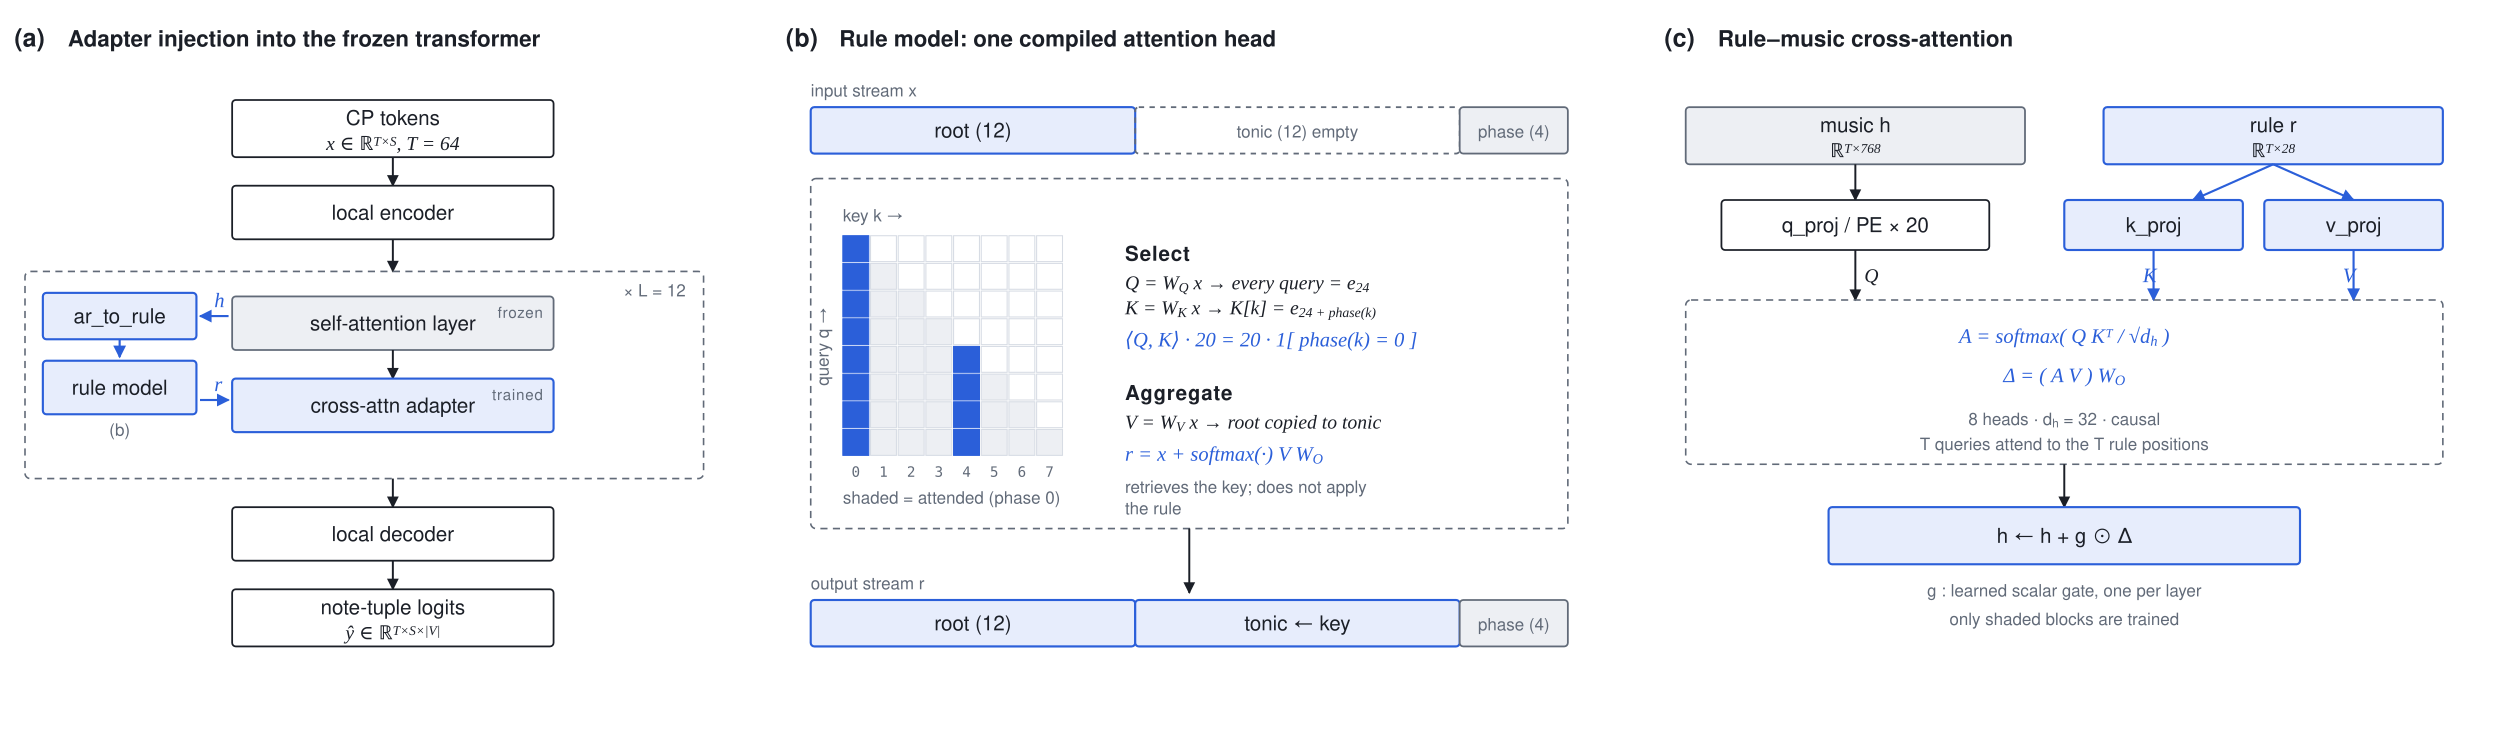
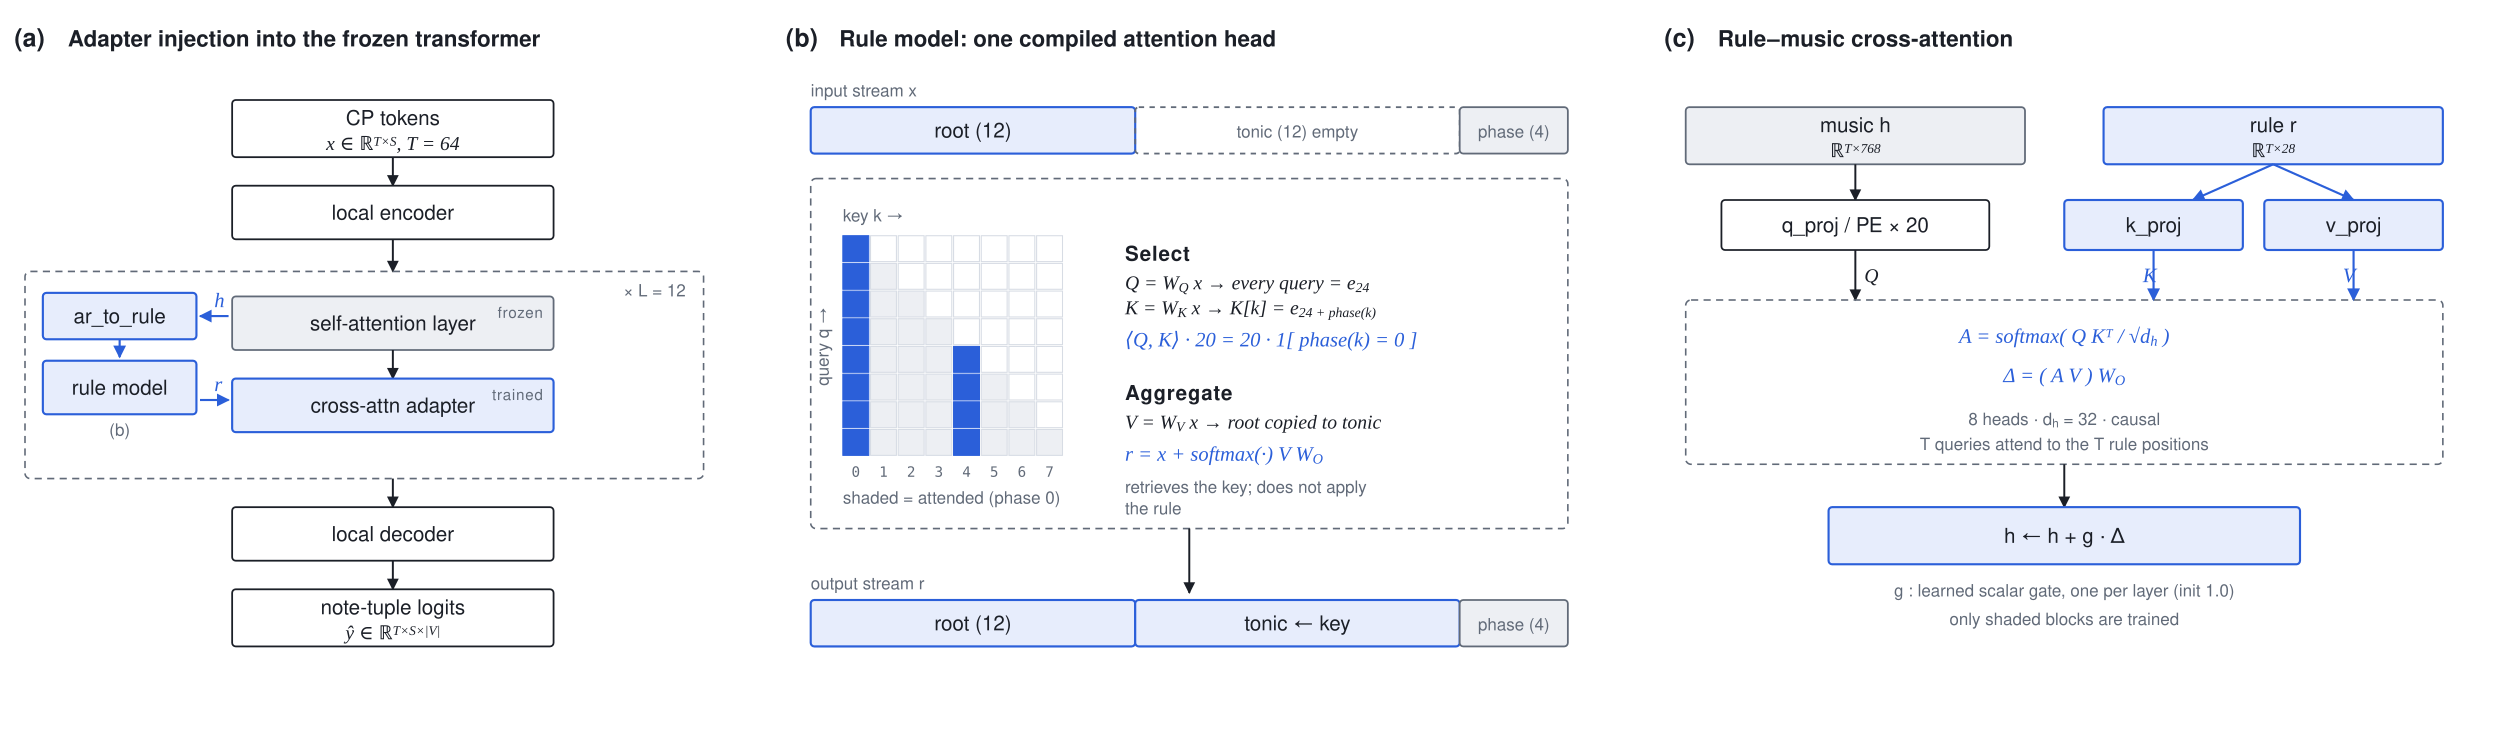
<svg xmlns="http://www.w3.org/2000/svg" viewBox="0 0 1400 420" width="1400" height="420" role="img" aria-label="Adapter injection into the frozen transformer, the compiled rule head, and the rule-music cross-attention">
  <style>
.pnl   { fill: #FFFFFF; stroke: #D7DCE4; stroke-width: 1; }
.bx    { fill: #F2F4F8; stroke: #D7DCE4; stroke-width: 1; }
.bxf   { fill: #EDEFF3; stroke: #C4CBD6; stroke-width: 1; }
.bxa   { fill: #E7EDFC; stroke: #2B5FD9; stroke-width: 1.2; }
.bxx   { fill: #FBF1E0; stroke: #A96A12; stroke-width: 1.2; }
.bxd   { fill: none; stroke: #616A78; stroke-width: 1; stroke-dasharray: 4 4; }
.slot  { fill: #FFFFFF; stroke: #2B5FD9; stroke-width: .8; }
.tick  { fill: #EDEFF3; stroke: #C4CBD6; stroke-width: .7; }
.ttl   { font: 600 12px 'IBM Plex Sans','Helvetica Neue',sans-serif; fill: #1B1F27;
          letter-spacing: .09em; }
.sub   { font: 400 10.5px 'IBM Plex Sans','Helvetica Neue',sans-serif; fill: #616A78; }
.lbl   { font: 500 11px 'IBM Plex Sans','Helvetica Neue',sans-serif; fill: #1B1F27; }
.lblf  { font: 500 11px 'IBM Plex Sans','Helvetica Neue',sans-serif; fill: #2B5FD9; }
.lblx  { font: 600 10px 'IBM Plex Sans','Helvetica Neue',sans-serif; fill: #A96A12; }
.mono  { font: 400 9.5px 'IBM Plex Mono',ui-monospace,monospace; fill: #616A78; }
.monof { font: 400 9.5px 'IBM Plex Mono',ui-monospace,monospace; fill: #2B5FD9; }
.tag   { font: 400 9px 'IBM Plex Sans','Helvetica Neue',sans-serif; fill: #616A78;
          letter-spacing: .06em; }
.arw   { stroke: #1B1F27; stroke-width: 1.4; fill: none; }
.arwf  { stroke: #2B5FD9; stroke-width: 1.5; fill: none; }
.arwx  { stroke: #A96A12; stroke-width: 1.2; fill: none; stroke-dasharray: 5 4; }
.hair  { stroke: #2B5FD9; stroke-width: .7; fill: none; opacity: .55; }

.pbx    { fill: #FFFFFF; stroke: #1B1F27; stroke-width: 1; }
.pfroz  { fill: #EDEFF3; stroke: #616A78; stroke-width: 1; }
.pacc   { fill: #E7EDFC; stroke: #2B5FD9; stroke-width: 1.2; }
.pempty { fill: none; stroke: #616A78; stroke-width: 1; stroke-dasharray: 3 3; }
.pdash  { fill: none; stroke: #616A78; stroke-width: .9; stroke-dasharray: 4 3; }
.ppanel { font: 700 14px 'IBM Plex Sans',Helvetica,Arial,sans-serif; fill: #1B1F27; }
.phead  { font: 600 12.5px 'IBM Plex Sans',Helvetica,Arial,sans-serif; fill: #1B1F27; }
.plbl   { font: 400 11.5px 'IBM Plex Sans',Helvetica,Arial,sans-serif; fill: #1B1F27; }
.plblb  { font: 600 11.5px 'IBM Plex Sans',Helvetica,Arial,sans-serif; fill: #1B1F27;
           letter-spacing: .04em; }
.pmath  { font: italic 400 11px Georgia,'Times New Roman',serif; fill: #1B1F27; }
.pmathf { font: italic 400 11.5px Georgia,'Times New Roman',serif; fill: #2B5FD9; }
.pcap   { font: 400 9.5px 'IBM Plex Sans',Helvetica,Arial,sans-serif; fill: #616A78; }
.ptag   { font: 400 8.5px 'IBM Plex Sans',Helvetica,Arial,sans-serif; fill: #616A78;
           letter-spacing: .05em; }
.pnum   { font: 400 8px 'IBM Plex Mono',monospace; fill: #616A78; }
.parw   { stroke: #1B1F27; stroke-width: 1.1; fill: none; }
.parwa  { stroke: #2B5FD9; stroke-width: 1.2; fill: none; }
.gcell-off { fill: none;            stroke: #D7DCE4;   stroke-width: .6; }
.gcell-vis { fill: #EDEFF3;   stroke: #D7DCE4;   stroke-width: .6; }
.gcell-hit { fill: #2B5FD9;          stroke: #2B5FD9;   stroke-width: .6; }

.plane   { stroke: #D7DCE4; stroke-width: 1; stroke-dasharray: 2 5; }
.plane-t { font: 600 9.5px 'IBM Plex Sans',Helvetica,sans-serif; fill: #616A78;
            letter-spacing: .07em; }
.pbrk    { fill: none; stroke: #616A78; stroke-width: .9; }
.pdot    { fill: #2B5FD9; stroke: none; }
.pplus   { font: 400 17px 'IBM Plex Sans',Helvetica,sans-serif; fill: #2B5FD9; }
</style>
  <rect width="1400" height="420" fill="#FFFFFF" />
  <marker id="ar-ink" viewBox="0 0 10 10" refX="9" refY="5" markerWidth="6" markerHeight="6" orient="auto-start-reverse">
    <path d="M 0 0 L 10 5 L 0 10 z" fill="#1B1F27" />
  </marker>
  <marker id="ar-flow" viewBox="0 0 10 10" refX="9" refY="5" markerWidth="6" markerHeight="6" orient="auto-start-reverse">
    <path d="M 0 0 L 10 5 L 0 10 z" fill="#2B5FD9" />
  </marker>
  <marker id="ar-aux" viewBox="0 0 10 10" refX="9" refY="5" markerWidth="6" markerHeight="6" orient="auto-start-reverse">
    <path d="M 0 0 L 10 5 L 0 10 z" fill="#A96A12" />
  </marker>
  <text x="8" y="26" class="ppanel">(a)</text>
  <text x="38" y="26" class="phead">Adapter injection into the frozen transformer</text>
  <rect x="130" y="56" width="180" height="32" rx="2" class="pbx" />
  <text x="220.0" y="70.0" text-anchor="middle" class="plbl">CP tokens</text>
  <text x="220.0" y="84.0" text-anchor="middle" class="pmath">x ∈ ℝ<tspan font-size="68%" baseline-shift="32%">T×S</tspan>,  T = 64</text>
  <line x1="220.0" y1="88" x2="220.0" y2="104" class="parw" marker-end="url(#ar-ink)" />
  <rect x="130" y="104" width="180" height="30" rx="2" class="pbx" />
  <text x="220.0" y="123.0" text-anchor="middle" class="plbl">local encoder</text>
  <line x1="220.0" y1="134" x2="220.0" y2="152" class="parw" marker-end="url(#ar-ink)" />
  <rect x="14" y="152" width="380" height="116" rx="3" class="pdash" />
  <text x="384" y="166" text-anchor="end" class="pcap">× L = 12</text>
  <rect x="130" y="166" width="180" height="30" rx="2" class="pfroz" />
  <text x="220.0" y="185.0" text-anchor="middle" class="plbl">self-attention layer</text>
  <text x="304" y="178" text-anchor="end" class="ptag">frozen</text>
  <line x1="220.0" y1="196" x2="220.0" y2="212" class="parw" marker-end="url(#ar-ink)" />
  <rect x="130" y="212" width="180" height="30" rx="2" class="pacc" />
  <text x="220.0" y="231.0" text-anchor="middle" class="plbl">cross-attn adapter</text>
  <text x="304" y="224" text-anchor="end" class="ptag">trained</text>
  <rect x="24" y="164" width="86" height="26" rx="2" class="pacc" />
  <text x="67.0" y="181.0" text-anchor="middle" class="plbl">ar_to_rule</text>
  <rect x="24" y="202" width="86" height="30" rx="2" class="pacc" />
  <text x="67.0" y="221.0" text-anchor="middle" class="plbl">rule model</text>
  <text x="67" y="244" text-anchor="middle" class="pcap">(b)</text>
  <line x1="128" y1="177" x2="112" y2="177" class="parwa" marker-end="url(#ar-flow)" />
  <text x="120" y="172" class="pmathf">h</text>
  <line x1="67" y1="190" x2="67" y2="200" class="parwa" marker-end="url(#ar-flow)" />
  <line x1="112" y1="224" x2="128" y2="224" class="parwa" marker-end="url(#ar-flow)" />
  <text x="120" y="219" class="pmathf">r</text>
  <line x1="220.0" y1="268" x2="220.0" y2="284" class="parw" marker-end="url(#ar-ink)" />
  <rect x="130" y="284" width="180" height="30" rx="2" class="pbx" />
  <text x="220.0" y="303.0" text-anchor="middle" class="plbl">local decoder</text>
  <line x1="220.0" y1="314" x2="220.0" y2="330" class="parw" marker-end="url(#ar-ink)" />
  <rect x="130" y="330" width="180" height="32" rx="2" class="pbx" />
  <text x="220.0" y="344.0" text-anchor="middle" class="plbl">note-tuple logits</text>
  <text x="220.0" y="358.0" text-anchor="middle" class="pmath">ŷ ∈ ℝ<tspan font-size="68%" baseline-shift="32%">T×S×|V|</tspan>
  </text>
  <text x="440" y="26" class="ppanel">(b)</text>
  <text x="470" y="26" class="phead">Rule model: one compiled attention head</text>
  <text x="454" y="54" class="pcap">input stream  x</text>
  <rect x="454" y="60" width="181.714" height="26" rx="2" class="pacc" />
  <rect x="635.714" y="60" width="181.714" height="26" rx="2" class="pempty" />
  <rect x="817.429" y="60" width="60.571" height="26" rx="2" class="pfroz" />
  <text x="544.857" y="77" text-anchor="middle" class="plbl">root  (12)</text>
  <text x="726.571" y="77" text-anchor="middle" class="pcap">tonic  (12)  empty</text>
  <text x="847.714" y="77" text-anchor="middle" class="pcap">phase (4)</text>
  <rect x="454" y="100" width="424" height="196" rx="3" class="pdash" />
  <text x="472" y="124" class="pcap">key  k →</text>
  <text x="464" y="194.0" class="pcap" transform="rotate(-90 464 194.0)" text-anchor="middle">query  q →</text>
  <rect x="472.0" y="132.0" width="14.5" height="14.5" class="gcell-hit" />
  <rect x="487.5" y="132.0" width="14.5" height="14.5" class="gcell-off" />
  <rect x="503.0" y="132.0" width="14.5" height="14.5" class="gcell-off" />
  <rect x="518.5" y="132.0" width="14.5" height="14.5" class="gcell-off" />
  <rect x="534.0" y="132.0" width="14.5" height="14.5" class="gcell-off" />
  <rect x="549.5" y="132.0" width="14.5" height="14.5" class="gcell-off" />
  <rect x="565.0" y="132.0" width="14.5" height="14.5" class="gcell-off" />
  <rect x="580.5" y="132.0" width="14.5" height="14.5" class="gcell-off" />
  <rect x="472.0" y="147.5" width="14.5" height="14.5" class="gcell-hit" />
  <rect x="487.5" y="147.5" width="14.5" height="14.5" class="gcell-vis" />
  <rect x="503.0" y="147.5" width="14.5" height="14.5" class="gcell-off" />
  <rect x="518.5" y="147.5" width="14.5" height="14.5" class="gcell-off" />
  <rect x="534.0" y="147.5" width="14.5" height="14.5" class="gcell-off" />
  <rect x="549.5" y="147.5" width="14.5" height="14.5" class="gcell-off" />
  <rect x="565.0" y="147.5" width="14.5" height="14.5" class="gcell-off" />
  <rect x="580.5" y="147.5" width="14.5" height="14.5" class="gcell-off" />
  <rect x="472.0" y="163.0" width="14.5" height="14.5" class="gcell-hit" />
  <rect x="487.5" y="163.0" width="14.5" height="14.5" class="gcell-vis" />
  <rect x="503.0" y="163.0" width="14.5" height="14.5" class="gcell-vis" />
  <rect x="518.5" y="163.0" width="14.5" height="14.5" class="gcell-off" />
  <rect x="534.0" y="163.0" width="14.5" height="14.5" class="gcell-off" />
  <rect x="549.5" y="163.0" width="14.5" height="14.5" class="gcell-off" />
  <rect x="565.0" y="163.0" width="14.5" height="14.5" class="gcell-off" />
  <rect x="580.5" y="163.0" width="14.5" height="14.5" class="gcell-off" />
  <rect x="472.0" y="178.5" width="14.5" height="14.5" class="gcell-hit" />
  <rect x="487.5" y="178.5" width="14.5" height="14.5" class="gcell-vis" />
  <rect x="503.0" y="178.5" width="14.5" height="14.5" class="gcell-vis" />
  <rect x="518.5" y="178.5" width="14.5" height="14.5" class="gcell-vis" />
  <rect x="534.0" y="178.5" width="14.5" height="14.5" class="gcell-off" />
  <rect x="549.5" y="178.5" width="14.5" height="14.5" class="gcell-off" />
  <rect x="565.0" y="178.5" width="14.5" height="14.5" class="gcell-off" />
  <rect x="580.5" y="178.5" width="14.5" height="14.5" class="gcell-off" />
  <rect x="472.0" y="194.0" width="14.5" height="14.5" class="gcell-hit" />
  <rect x="487.5" y="194.0" width="14.5" height="14.5" class="gcell-vis" />
  <rect x="503.0" y="194.0" width="14.5" height="14.5" class="gcell-vis" />
  <rect x="518.5" y="194.0" width="14.5" height="14.5" class="gcell-vis" />
  <rect x="534.0" y="194.0" width="14.5" height="14.5" class="gcell-hit" />
  <rect x="549.5" y="194.0" width="14.5" height="14.5" class="gcell-off" />
  <rect x="565.0" y="194.0" width="14.5" height="14.5" class="gcell-off" />
  <rect x="580.5" y="194.0" width="14.5" height="14.5" class="gcell-off" />
  <rect x="472.0" y="209.5" width="14.5" height="14.5" class="gcell-hit" />
  <rect x="487.5" y="209.5" width="14.5" height="14.5" class="gcell-vis" />
  <rect x="503.0" y="209.5" width="14.5" height="14.5" class="gcell-vis" />
  <rect x="518.5" y="209.5" width="14.5" height="14.5" class="gcell-vis" />
  <rect x="534.0" y="209.5" width="14.5" height="14.5" class="gcell-hit" />
  <rect x="549.5" y="209.5" width="14.5" height="14.5" class="gcell-vis" />
  <rect x="565.0" y="209.5" width="14.5" height="14.5" class="gcell-off" />
  <rect x="580.5" y="209.5" width="14.5" height="14.5" class="gcell-off" />
  <rect x="472.0" y="225.0" width="14.5" height="14.5" class="gcell-hit" />
  <rect x="487.5" y="225.0" width="14.5" height="14.5" class="gcell-vis" />
  <rect x="503.0" y="225.0" width="14.5" height="14.5" class="gcell-vis" />
  <rect x="518.5" y="225.0" width="14.5" height="14.5" class="gcell-vis" />
  <rect x="534.0" y="225.0" width="14.5" height="14.5" class="gcell-hit" />
  <rect x="549.5" y="225.0" width="14.5" height="14.5" class="gcell-vis" />
  <rect x="565.0" y="225.0" width="14.5" height="14.5" class="gcell-vis" />
  <rect x="580.5" y="225.0" width="14.5" height="14.5" class="gcell-off" />
  <rect x="472.0" y="240.5" width="14.5" height="14.5" class="gcell-hit" />
  <rect x="487.5" y="240.5" width="14.5" height="14.5" class="gcell-vis" />
  <rect x="503.0" y="240.5" width="14.5" height="14.5" class="gcell-vis" />
  <rect x="518.5" y="240.5" width="14.5" height="14.5" class="gcell-vis" />
  <rect x="534.0" y="240.5" width="14.5" height="14.5" class="gcell-hit" />
  <rect x="549.5" y="240.5" width="14.5" height="14.5" class="gcell-vis" />
  <rect x="565.0" y="240.5" width="14.5" height="14.5" class="gcell-vis" />
  <rect x="580.5" y="240.5" width="14.5" height="14.5" class="gcell-vis" />
  <text x="479.25" y="267.0" text-anchor="middle" class="pnum">0</text>
  <text x="494.75" y="267.0" text-anchor="middle" class="pnum">1</text>
  <text x="510.25" y="267.0" text-anchor="middle" class="pnum">2</text>
  <text x="525.75" y="267.0" text-anchor="middle" class="pnum">3</text>
  <text x="541.25" y="267.0" text-anchor="middle" class="pnum">4</text>
  <text x="556.75" y="267.0" text-anchor="middle" class="pnum">5</text>
  <text x="572.25" y="267.0" text-anchor="middle" class="pnum">6</text>
  <text x="587.75" y="267.0" text-anchor="middle" class="pnum">7</text>
  <text x="472" y="282.0" class="pcap">shaded = attended (phase 0)</text>
  <text x="630.0" y="146" class="plblb">Select</text>
  <text x="630.0" y="162" class="pmath">Q = W<tspan font-size="70%" baseline-shift="-20%">Q</tspan> x  →  every query = e<tspan font-size="70%" baseline-shift="-20%">24</tspan>
  </text>
  <text x="630.0" y="176" class="pmath">K = W<tspan font-size="70%" baseline-shift="-20%">K</tspan> x  →  K[k] = e<tspan font-size="70%" baseline-shift="-20%">24 + phase(k)</tspan>
  </text>
  <text x="630.0" y="194" class="pmathf">⟨Q, K⟩ · 20  =  20 · 1[ phase(k) = 0 ]</text>
  <text x="630.0" y="224" class="plblb">Aggregate</text>
  <text x="630.0" y="240" class="pmath">V = W<tspan font-size="70%" baseline-shift="-20%">V</tspan> x   →   root copied to tonic</text>
  <text x="630.0" y="258" class="pmathf">r = x + softmax(·) V W<tspan font-size="70%" baseline-shift="-20%">O</tspan>
  </text>
  <text x="630.0" y="276" class="pcap">retrieves the key; does not apply</text>
  <text x="630.0" y="288" class="pcap">the rule</text>
  <line x1="666.0" y1="296" x2="666.0" y2="332" class="parw" marker-end="url(#ar-ink)" />
  <text x="454" y="330" class="pcap">output stream  r</text>
  <rect x="454" y="336" width="181.714" height="26" rx="2" class="pacc" />
  <rect x="635.714" y="336" width="181.714" height="26" rx="2" class="pacc" />
  <rect x="817.429" y="336" width="60.571" height="26" rx="2" class="pfroz" />
  <text x="544.857" y="353" text-anchor="middle" class="plbl">root  (12)</text>
  <text x="726.571" y="353" text-anchor="middle" class="plbl">tonic ← key</text>
  <text x="847.714" y="353" text-anchor="middle" class="pcap">phase (4)</text>
  <text x="932" y="26" class="ppanel">(c)</text>
  <text x="962" y="26" class="phead">Rule–music cross-attention</text>
  <rect x="944" y="60" width="190" height="32" rx="2" class="pfroz" />
  <text x="1039.0" y="74.0" text-anchor="middle" class="plbl">music  h</text>
  <text x="1039.0" y="88.0" text-anchor="middle" class="pmath">ℝ<tspan font-size="68%" baseline-shift="32%">T×768</tspan>
  </text>
  <rect x="1178" y="60" width="190" height="32" rx="2" class="pacc" />
  <text x="1273.0" y="74.0" text-anchor="middle" class="plbl">rule  r</text>
  <text x="1273.0" y="88.0" text-anchor="middle" class="pmath">ℝ<tspan font-size="68%" baseline-shift="32%">T×28</tspan>
  </text>
  <line x1="1039" y1="92" x2="1039" y2="112" class="parw" marker-end="url(#ar-ink)" />
  <rect x="964" y="112" width="150" height="28" rx="2" class="pbx" />
  <text x="1039.0" y="130.0" text-anchor="middle" class="plbl">q_proj  /  PE × 20</text>
  <line x1="1273" y1="92" x2="1228" y2="112" class="parwa" marker-end="url(#ar-flow)" />
  <line x1="1273" y1="92" x2="1318" y2="112" class="parwa" marker-end="url(#ar-flow)" />
  <rect x="1156" y="112" width="100" height="28" rx="2" class="pacc" />
  <text x="1206.0" y="130.0" text-anchor="middle" class="plbl">k_proj</text>
  <rect x="1268" y="112" width="100" height="28" rx="2" class="pacc" />
  <text x="1318.0" y="130.0" text-anchor="middle" class="plbl">v_proj</text>
  <text x="1044" y="158" class="pmath">Q</text>
  <text x="1200" y="158" class="pmathf">K</text>
  <text x="1312" y="158" class="pmathf">V</text>
  <line x1="1039" y1="140" x2="1039" y2="168" class="parw" marker-end="url(#ar-ink)" />
  <line x1="1206" y1="140" x2="1206" y2="168" class="parwa" marker-end="url(#ar-flow)" />
  <line x1="1318" y1="140" x2="1318" y2="168" class="parwa" marker-end="url(#ar-flow)" />
  <rect x="944" y="168" width="424" height="92" rx="3" class="pdash" />
  <text x="1156" y="192" text-anchor="middle" class="pmathf">A = softmax( Q Kᵀ / √d<tspan font-size="70%" baseline-shift="-20%">h</tspan> )</text>
  <text x="1156" y="214" text-anchor="middle" class="pmathf">Δ = ( A V ) W<tspan font-size="70%" baseline-shift="-20%">O</tspan>
  </text>
  <text x="1156" y="238" text-anchor="middle" class="pcap">8 heads · d<tspan font-size="70%" baseline-shift="-20%">h</tspan> = 32 · causal</text>
  <text x="1156" y="252" text-anchor="middle" class="pcap">T queries attend to the T rule positions</text>
  <line x1="1156" y1="260" x2="1156" y2="284" class="parw" marker-end="url(#ar-ink)" />
  <rect x="1024" y="284" width="264" height="32" rx="2" class="pacc" />
-   <text x="1156.0" y="304.0" text-anchor="middle" class="plbl">h  ←  h  +  g ⊙ Δ</text>
-   <text x="1156" y="334" text-anchor="middle" class="pcap">g : learned scalar gate, one per layer</text>
+   <text x="1156.0" y="304.0" text-anchor="middle" class="plbl">h  ←  h  +  g · Δ</text>
+   <text x="1156" y="334" text-anchor="middle" class="pcap">g : learned scalar gate, one per layer (init 1.0)</text>
  <text x="1156" y="350" text-anchor="middle" class="pcap">only shaded blocks are trained</text>
</svg>
